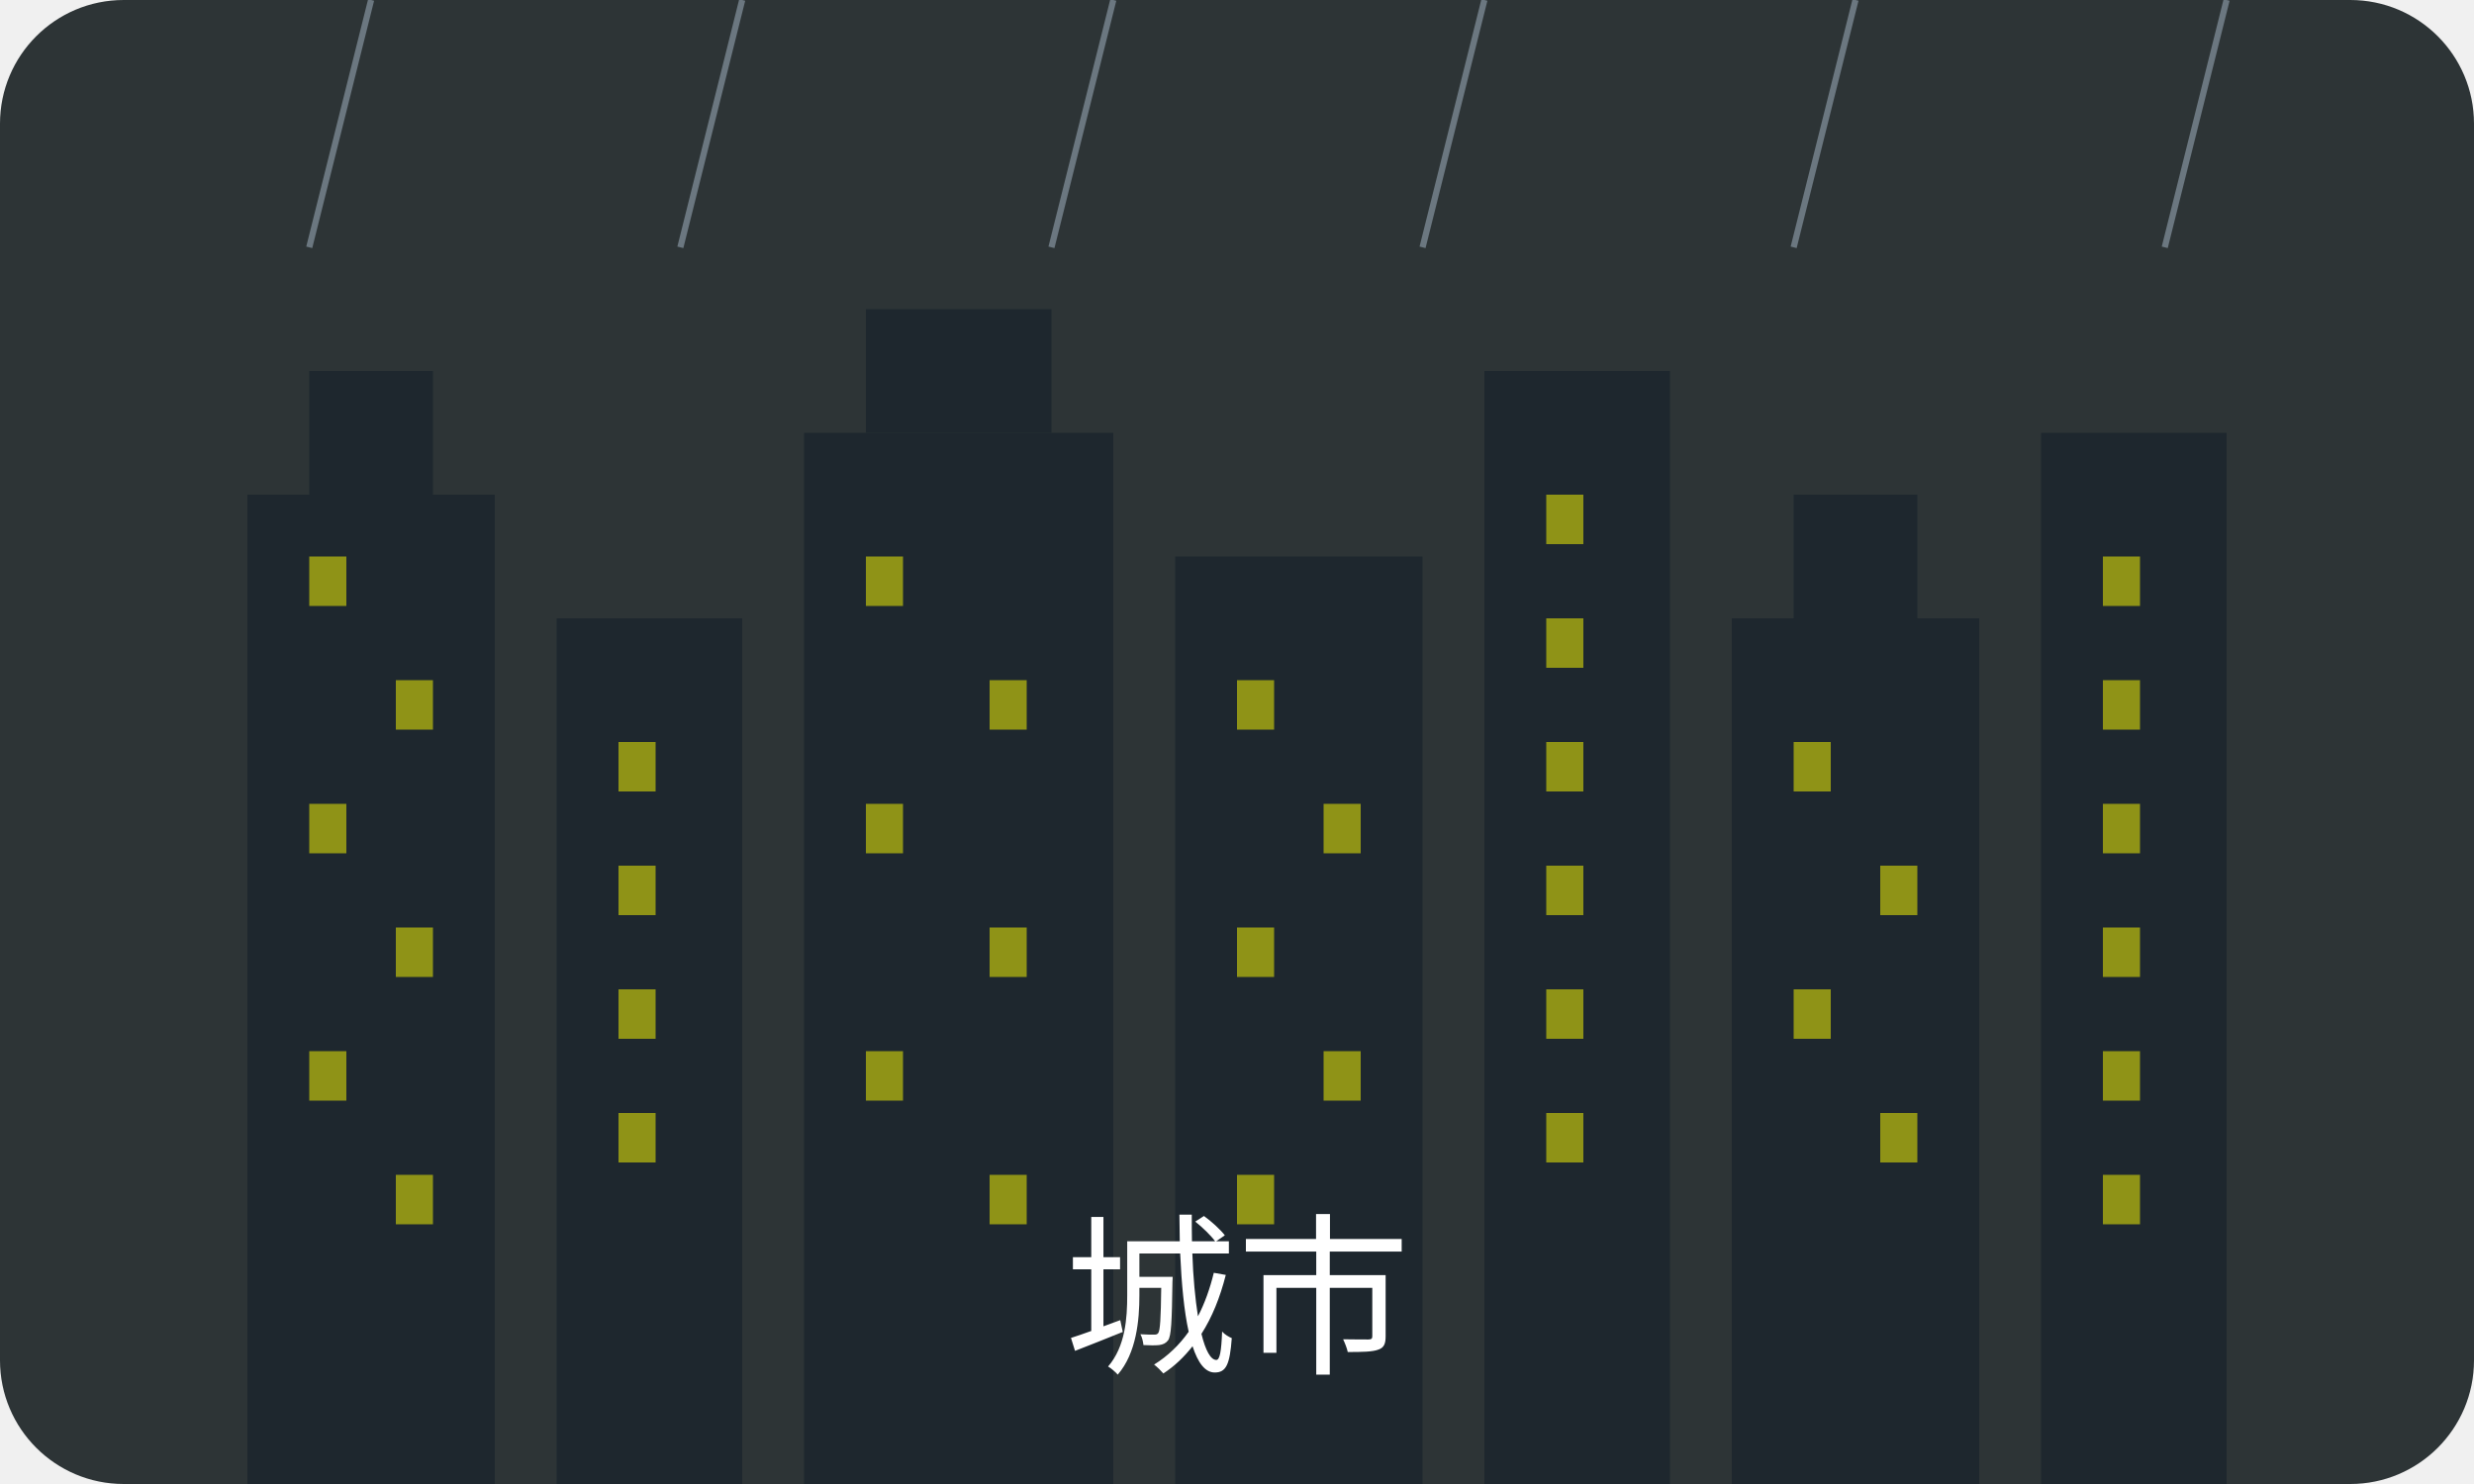
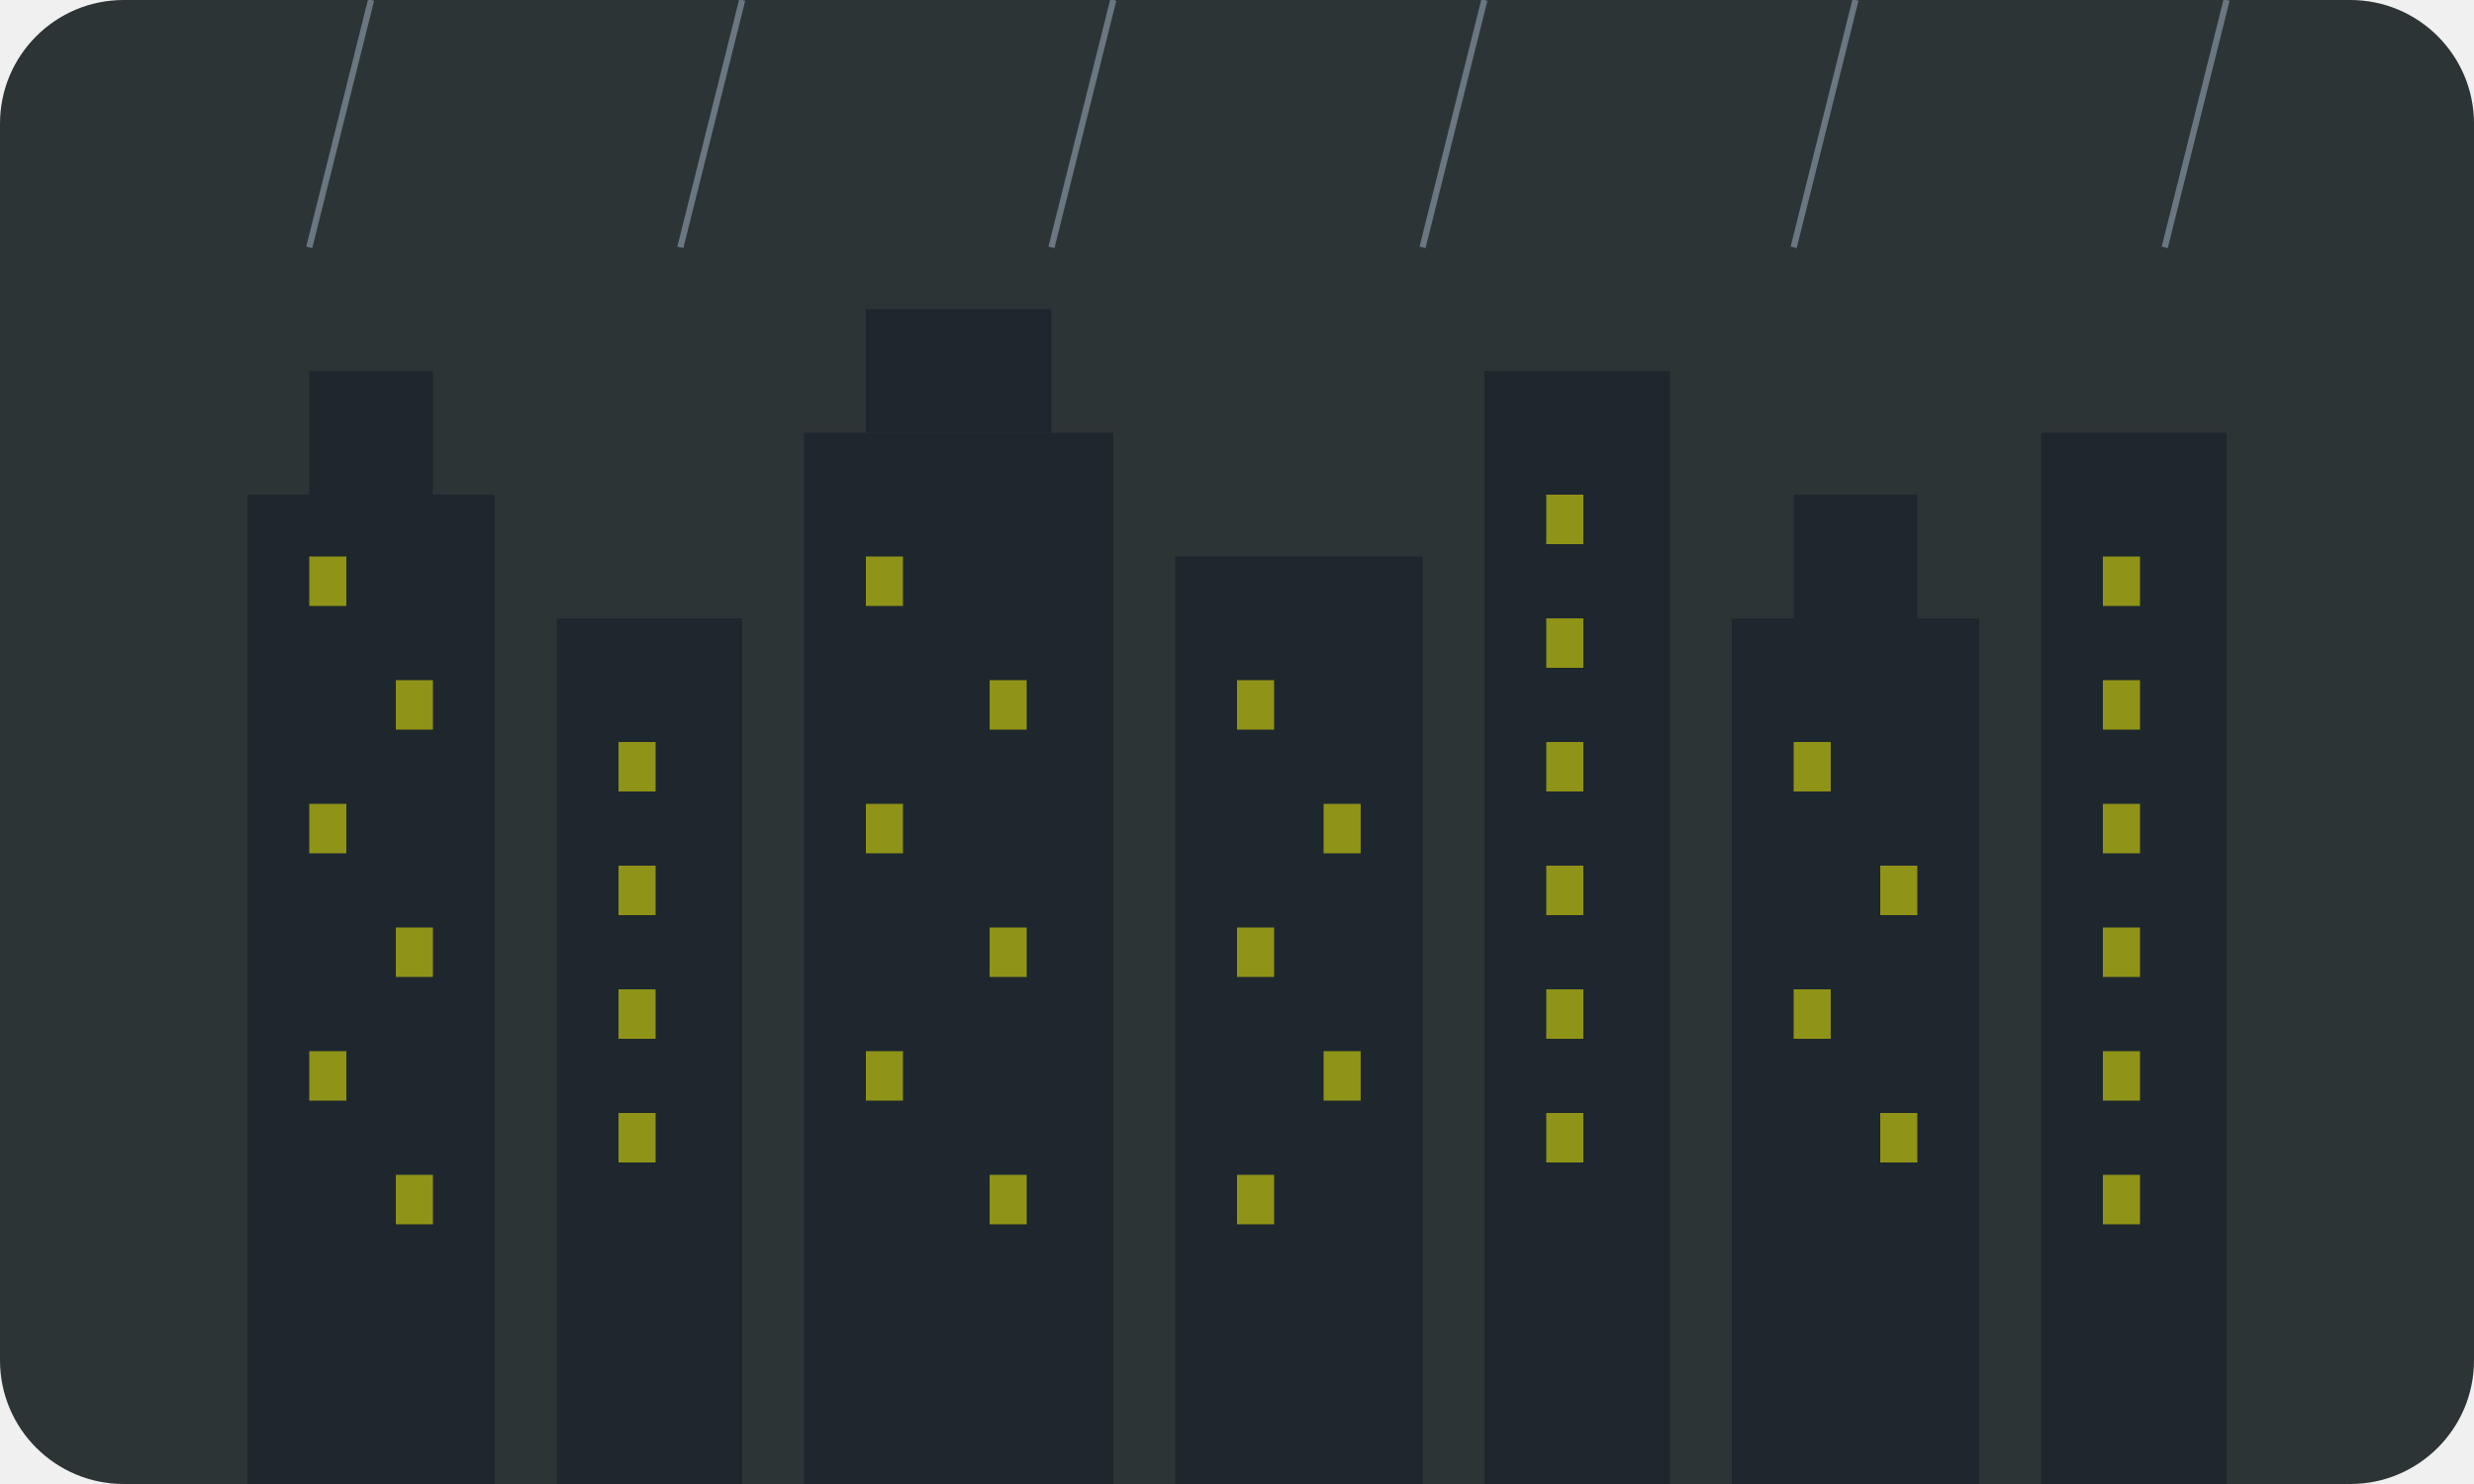
<svg xmlns="http://www.w3.org/2000/svg" viewBox="0 0 200 120">
  <rect width="100%" height="100%" fill="#2d3436" rx="10" ry="10" />
  <g fill="#1e272e">
    <rect x="20" y="40" width="20" height="80" />
    <rect x="25" y="30" width="10" height="10" />
    <rect x="45" y="50" width="15" height="70" />
    <rect x="65" y="35" width="25" height="85" />
    <rect x="70" y="25" width="15" height="10" />
    <rect x="95" y="45" width="20" height="75" />
    <rect x="120" y="30" width="15" height="90" />
    <rect x="140" y="50" width="20" height="70" />
    <rect x="145" y="40" width="10" height="10" />
    <rect x="165" y="35" width="15" height="85" />
  </g>
  <g fill="rgba(255, 255, 0, 0.5)">
    <rect x="25" y="45" width="3" height="4" />
    <rect x="32" y="55" width="3" height="4" />
    <rect x="25" y="65" width="3" height="4" />
    <rect x="32" y="75" width="3" height="4" />
    <rect x="25" y="85" width="3" height="4" />
    <rect x="32" y="95" width="3" height="4" />
    <rect x="50" y="60" width="3" height="4" />
    <rect x="50" y="70" width="3" height="4" />
    <rect x="50" y="80" width="3" height="4" />
    <rect x="50" y="90" width="3" height="4" />
    <rect x="70" y="45" width="3" height="4" />
    <rect x="80" y="55" width="3" height="4" />
    <rect x="70" y="65" width="3" height="4" />
    <rect x="80" y="75" width="3" height="4" />
    <rect x="70" y="85" width="3" height="4" />
    <rect x="80" y="95" width="3" height="4" />
    <rect x="100" y="55" width="3" height="4" />
    <rect x="107" y="65" width="3" height="4" />
    <rect x="100" y="75" width="3" height="4" />
    <rect x="107" y="85" width="3" height="4" />
    <rect x="100" y="95" width="3" height="4" />
    <rect x="125" y="40" width="3" height="4" />
    <rect x="125" y="50" width="3" height="4" />
    <rect x="125" y="60" width="3" height="4" />
    <rect x="125" y="70" width="3" height="4" />
    <rect x="125" y="80" width="3" height="4" />
    <rect x="125" y="90" width="3" height="4" />
    <rect x="145" y="60" width="3" height="4" />
    <rect x="152" y="70" width="3" height="4" />
    <rect x="145" y="80" width="3" height="4" />
    <rect x="152" y="90" width="3" height="4" />
    <rect x="170" y="45" width="3" height="4" />
    <rect x="170" y="55" width="3" height="4" />
    <rect x="170" y="65" width="3" height="4" />
    <rect x="170" y="75" width="3" height="4" />
    <rect x="170" y="85" width="3" height="4" />
    <rect x="170" y="95" width="3" height="4" />
  </g>
  <g stroke="rgba(200,220,240,0.4)" stroke-width="0.5">
    <line x1="30" y1="0" x2="25" y2="20" />
    <line x1="60" y1="0" x2="55" y2="20" />
    <line x1="90" y1="0" x2="85" y2="20" />
    <line x1="120" y1="0" x2="115" y2="20" />
    <line x1="150" y1="0" x2="145" y2="20" />
    <line x1="180" y1="0" x2="175" y2="20" />
  </g>
-   <text x="100" y="110" font-family="Arial" font-size="14" fill="white" text-anchor="middle">城市</text>
</svg>
